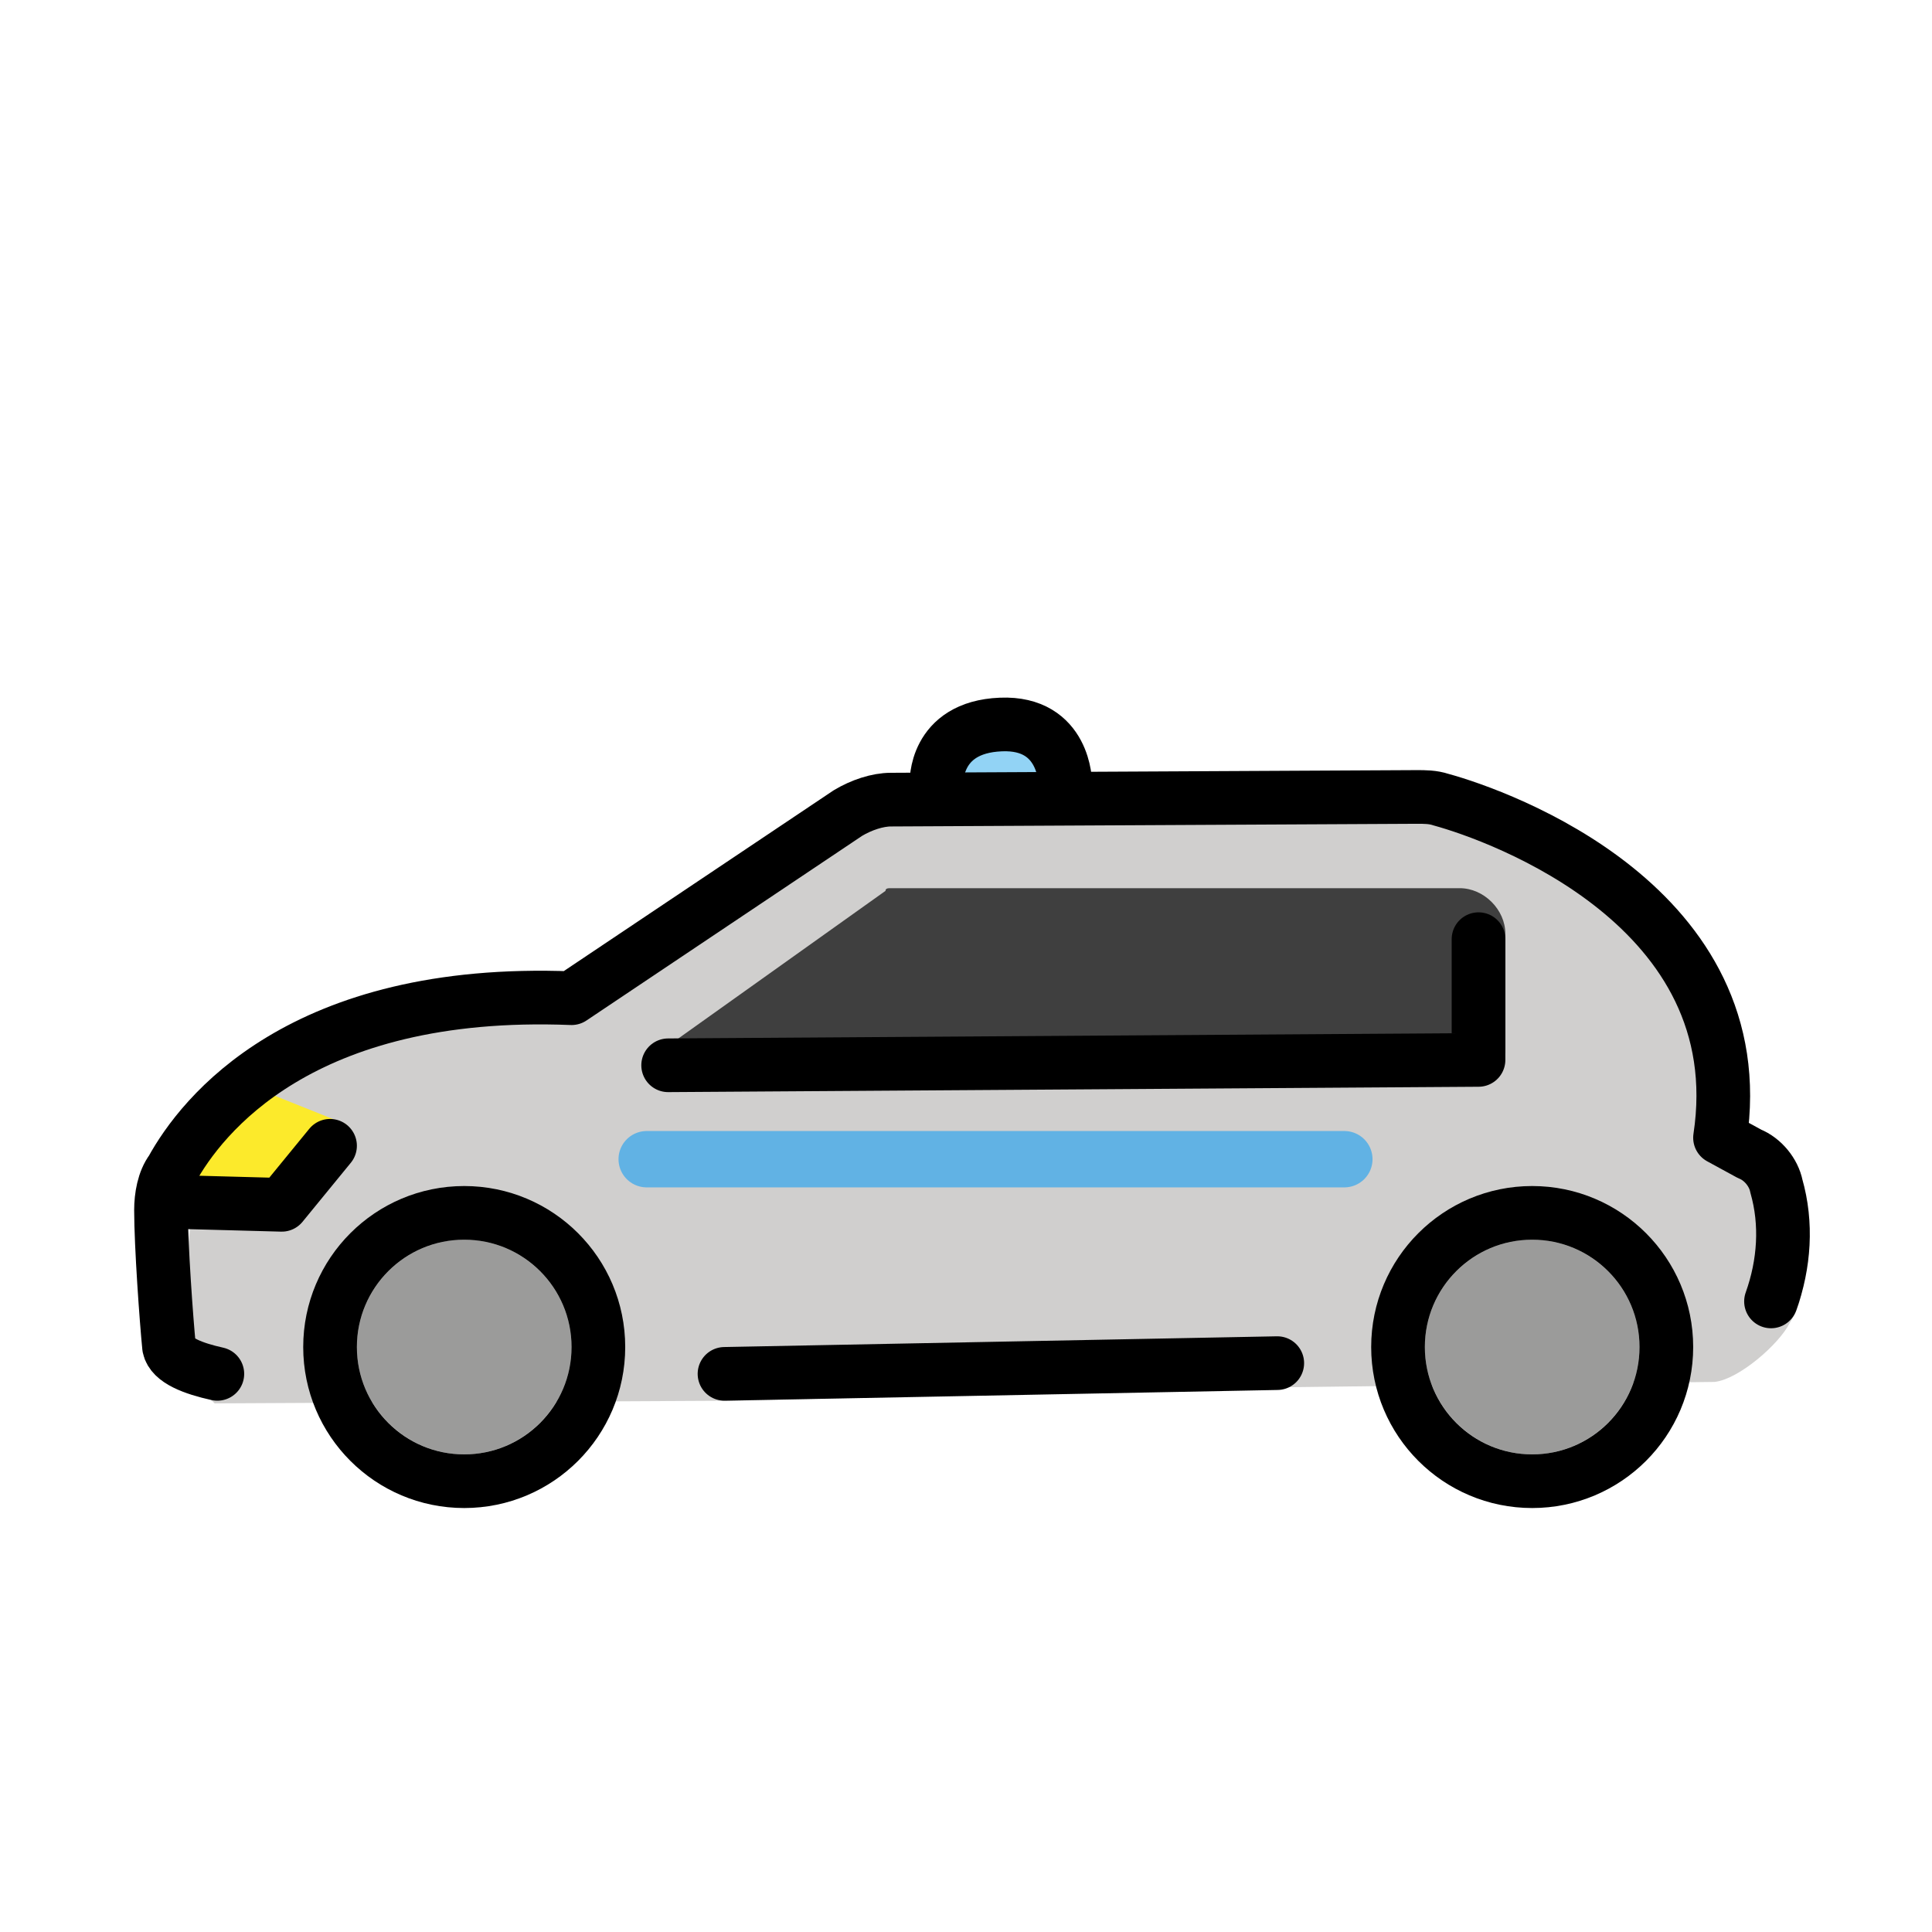
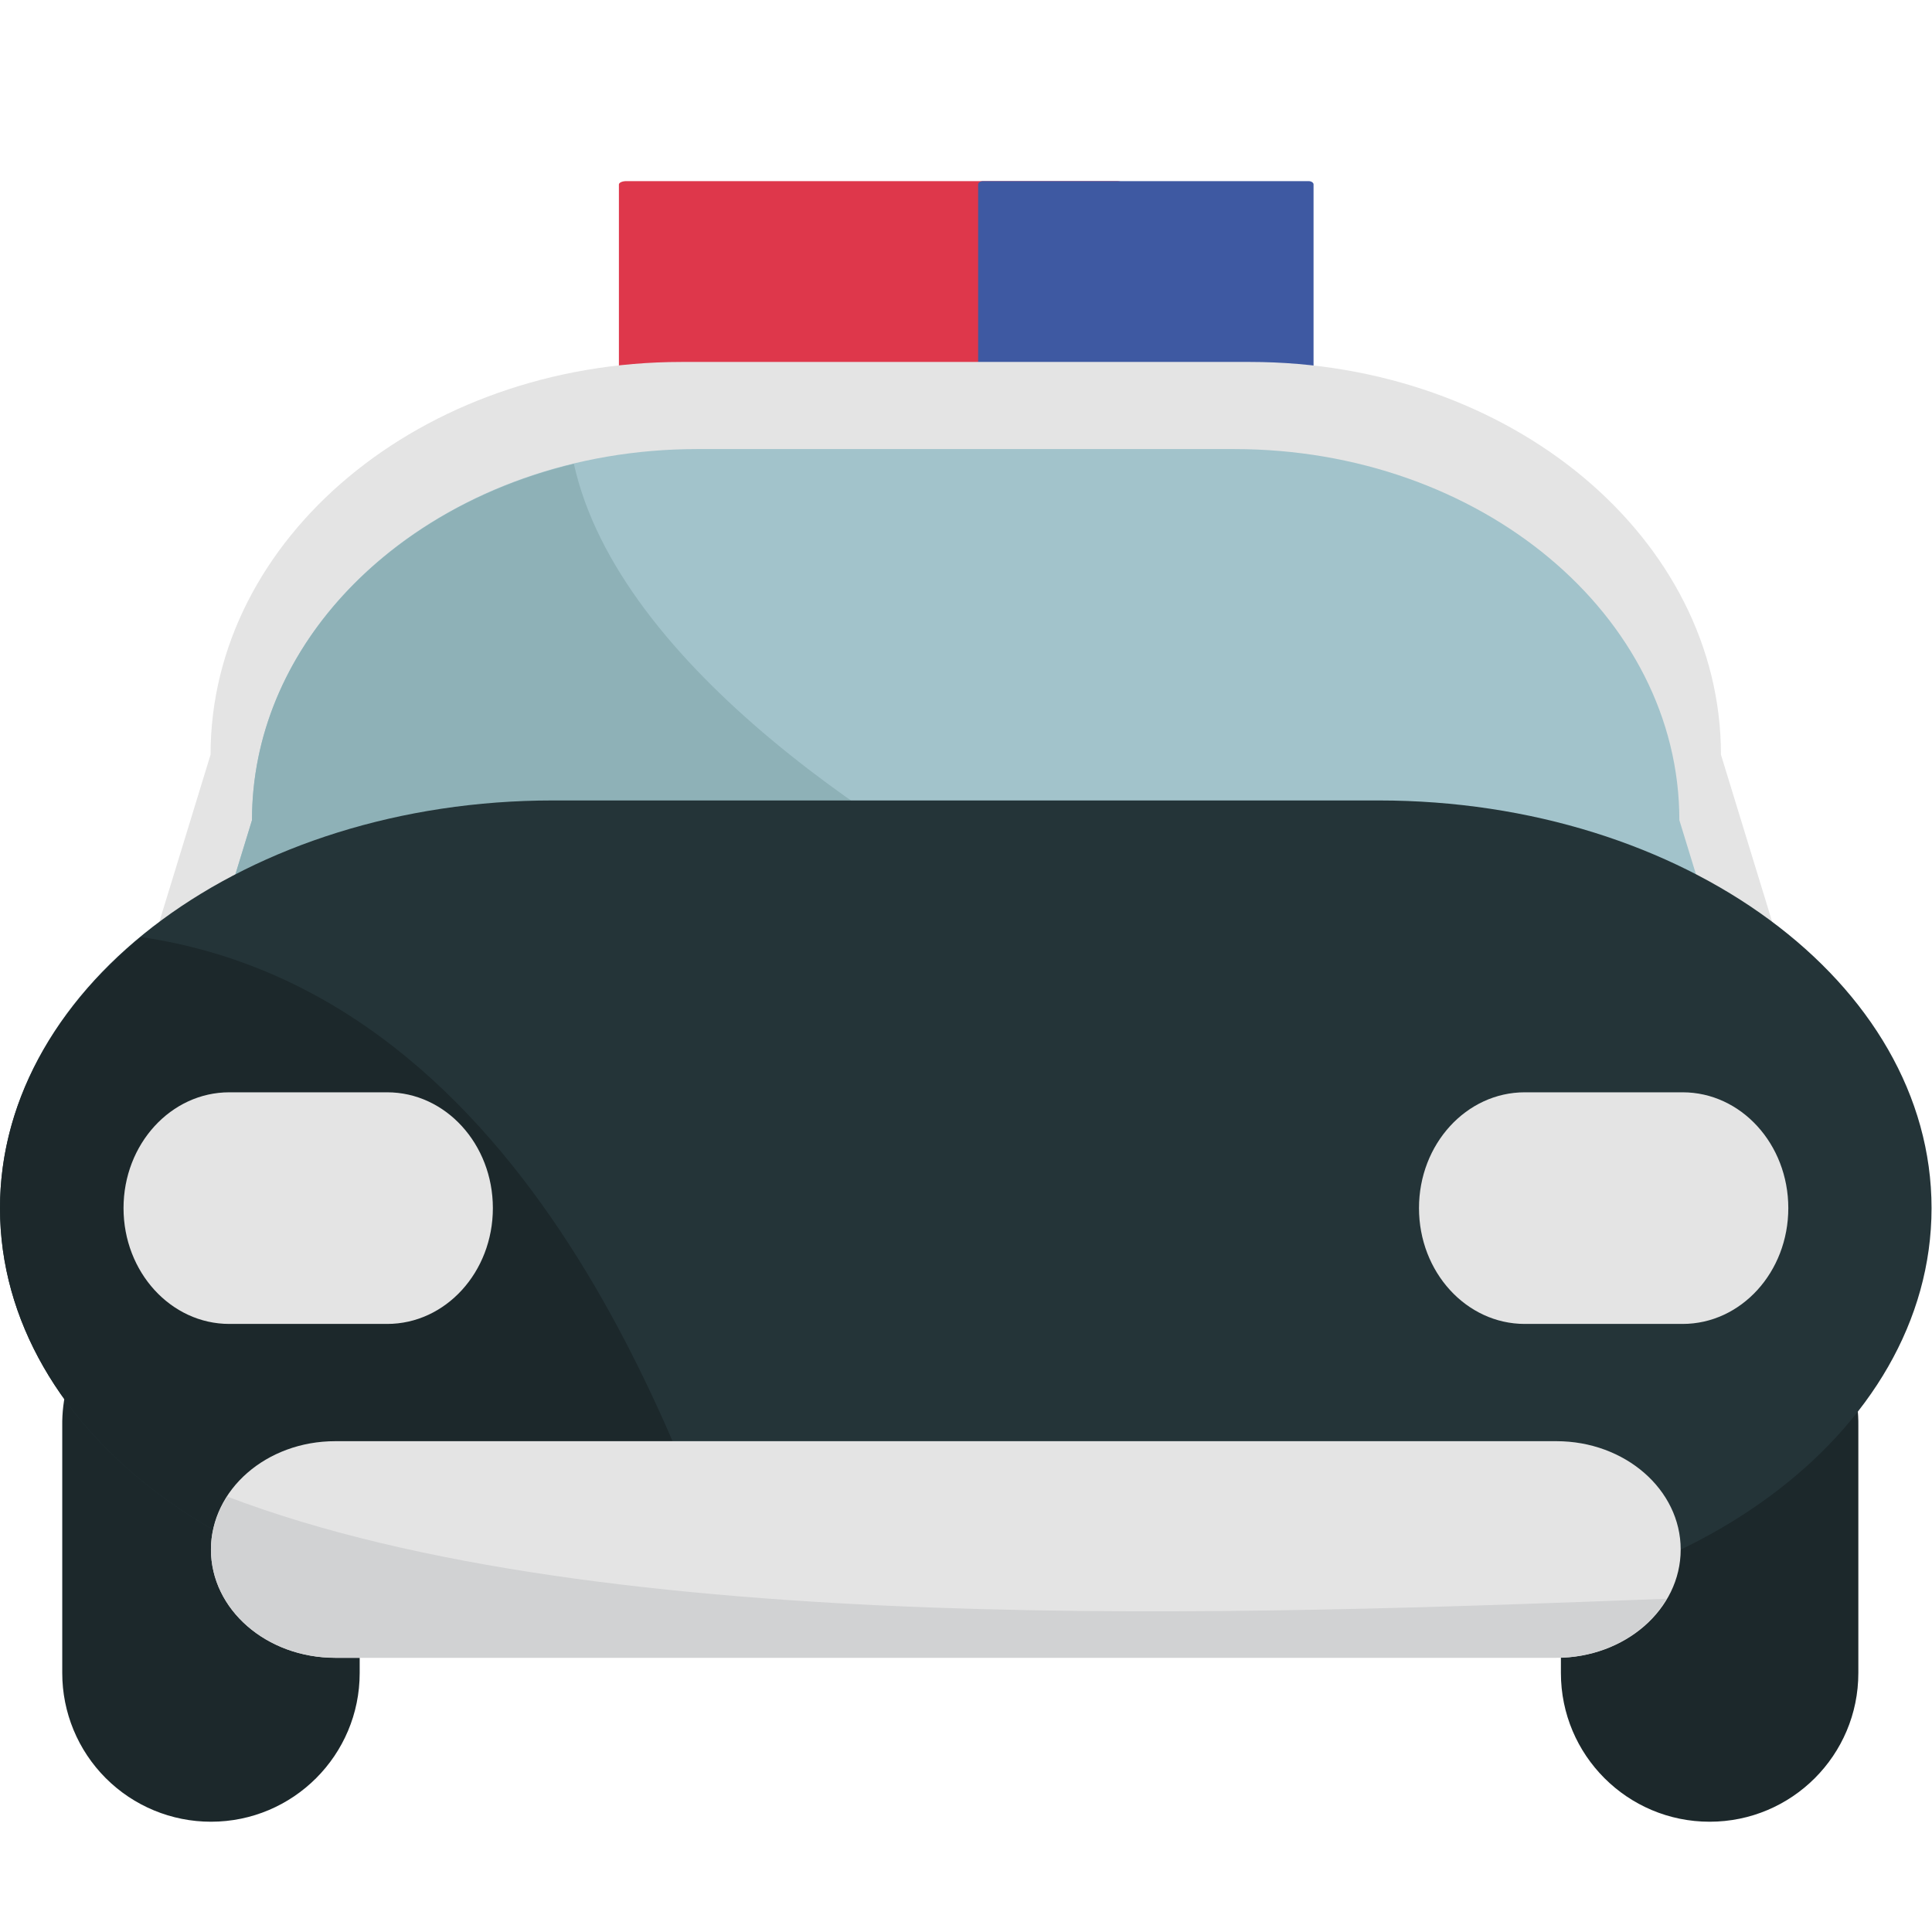
- <svg xmlns="http://www.w3.org/2000/svg" id="emoji" viewBox="0 0 72 72" version="1.1">
-   <g id="color">
-     <path fill="#D0CFCE" d="M64.8,43.8l-1.1-0.6c-0.4-0.2-0.6-0.6-0.5-1c0.3-1.9,0.5-8.5-9.7-11.5c-0.2-0.1-0.4-0.1-0.6-0.1l-19.6,0.1 c-0.4,0-0.8,0.1-1.1,0.3l-10.3,6.9c-0.2,0.1-0.4,0.2-0.6,0.2c-1.9-0.1-3.7,0.1-5.6,0.4c-5.4,1.1-7.6,4-8.4,5.5 c-0.2,0.3-0.2,0.7-0.2,1c0.1,2.4-1.5,5.1,0.9,7.3l19.4-0.1l20.4-0.5l16.1-0.2c0.9-0.1,2.4-1.4,2.8-2.2C68.4,46.6,65,43.9,64.8,43.8 z" />
-     <path fill="#9B9B9A" d="M17.3,46.2c-2.2,0-4,1.8-4,4s1.8,4,4,4s4-1.8,4-4S19.5,46.2,17.3,46.2z" />
-     <path fill="#9B9B9A" d="M57.1,46.2c-2.2,0-4,1.8-4,4s1.8,4,4,4s4-1.8,4-4S59.3,46.2,57.1,46.2z" />
-     <path fill="#3F3F3F" d="M56.1,39.1v-4.3c0-0.9-0.8-1.7-1.7-1.7l0,0H33.2c-0.1,0-0.2,0-0.2,0.1l-8,5.7c-0.2,0.1-0.2,0.4-0.1,0.6 c0.1,0.1,0.2,0.2,0.3,0.2c5.6,0,27.2-0.2,30.4-0.1C55.9,39.6,56.1,39.4,56.1,39.1C56.1,39.2,56.1,39.2,56.1,39.1z" />
-     <polygon fill="#FCEA2B" points="8.9,40.3 12.9,41.9 10.8,44.8 5.8,44.9" />
-     <path fill="#92D3F5" d="M34.9,29.2c0,0-0.1-2.1,2.4-2.2c2.4-0.1,2.4,2.2,2.4,2.2" />
-   </g>
-   <g id="hair" />
-   <g id="skin" />
-   <g id="skin-shadow" />
-   <g id="line">
-     <path fill="none" stroke="#000000" stroke-linecap="round" stroke-linejoin="round" stroke-miterlimit="10" stroke-width="2" d="M34.9,29.2c0,0-0.1-2.1,2.4-2.2c2.4-0.1,2.4,2.2,2.4,2.2" />
-     <line x1="47.6" x2="27" y1="50.8" y2="51.2" fill="none" stroke="#000000" stroke-linecap="round" stroke-linejoin="round" stroke-width="2" />
-     <path fill="none" stroke="#000000" stroke-linecap="round" stroke-linejoin="round" stroke-width="2" d="M8.1,51.2 c-0.9-0.2-1.7-0.5-1.8-1c-0.1-1-0.3-3.8-0.3-5.1c0-0.5,0.1-1.1,0.4-1.5c1.1-2,4.8-6.8,14.9-6.4l10.3-6.9c0.5-0.3,1.1-0.5,1.6-0.5 l19.6-0.1c0.3,0,0.6,0,0.9,0.1c2.2,0.6,11.7,4,10.4,12.6l1.1,0.6c0.5,0.2,0.9,0.7,1,1.2c0.4,1.4,0.3,2.9-0.2,4.3" />
-     <polyline fill="none" stroke="#000000" stroke-linecap="round" stroke-linejoin="round" stroke-width="2" points="24.9,39.7 55.1,39.5 55.1,35" />
-     <circle cx="17.3" cy="50.2" r="5" fill="none" stroke="#000000" stroke-linecap="round" stroke-linejoin="round" stroke-width="2" />
-     <circle cx="57.1" cy="50.2" r="5" fill="none" stroke="#000000" stroke-linecap="round" stroke-linejoin="round" stroke-width="2" />
-     <polyline fill="none" stroke="#000000" stroke-linecap="round" stroke-linejoin="round" stroke-width="2" points="12.3,42.7 10.5,44.9 6.8,44.8" />
-     <line x1="24.1" x2="50.1" y1="43.2" y2="43.2" fill="none" stroke="#000000" stroke-linecap="round" stroke-linejoin="round" stroke-miterlimit="10" stroke-width="2" />
-   </g>
-   <g id="color-foreground">
-     <line id="xx" x1="24.1" x2="50.1" y1="43.2" y2="43.2" fill="none" stroke="#61B2E4" stroke-linecap="round" stroke-linejoin="round" stroke-miterlimit="10" stroke-width="2.1" />
-   </g>
+ <svg xmlns="http://www.w3.org/2000/svg" width="64" height="64" viewBox="0 0 64 64">
+   <path fill="#1c282b" d="M11.915 55.42a4.926 4.926 0 0 1-4.927 4.927a4.924 4.924 0 0 1-4.926-4.927v-8.182a4.927 4.927 0 1 1 9.853 0zm49.645 0a4.925 4.925 0 0 1-4.926 4.927a4.926 4.926 0 0 1-4.927-4.927v-8.182a4.927 4.927 0 1 1 9.853 0z" />
+   <path fill="#de374b" d="M36.992 6H20.746c-.133 0-.244.05-.244.111v7.167c0 .059.111.111.244.111h16.246a.4.4 0 0 0 .17-.031l.002-.002l.007-.004c.039-.015.065-.041.065-.074V6.111c0-.061-.111-.111-.244-.111" />
+   <path fill="#3e59a2" d="M43.35 6H32.563c-.087 0-.161.05-.161.111v7.167c0 .059.074.111.161.111h10.786a.2.2 0 0 0 .113-.031v-.002l.004-.004a.09.09 0 0 0 .047-.074V6.111C43.515 6.05 43.437 6 43.35 6" />
+   <path fill="#e4e4e4" d="M59.24 32.28c0 7.188-6.985 5.731-15.603 5.731H20.346c-8.616 0-15.602 1.457-15.602-5.731L6.975 25c0-7.184 6.986-13.01 15.602-13.01h18.828c8.619 0 15.604 5.825 15.604 13.01z" />
+   <path fill="#a2c3cb" d="M57.745 34.05c0 6.792-6.603 5.415-14.743 5.415h-22.02c-8.141 0-14.743 1.377-14.743-5.415l2.109-6.881c0-6.79 6.603-12.293 14.743-12.293h17.797c8.141 0 14.743 5.504 14.743 12.293l2.111 6.881" />
+   <path fill="#8eb1b7" d="M35.2 30.638c-5.612-2.708-14.708-8.561-16.189-15.272c-6.156 1.477-10.664 6.196-10.664 11.805l-2.109 6.881c0 6.792 6.602 5.415 14.743 5.415h22.02c6.621 0 12.227.91 14.09-2.408c-7.619-1.262-15.09-3.144-21.883-6.421" />
+   <path fill="#243438" d="M63.985 40.02c0 7.46-8.199 13.504-18.314 13.504H18.314C8.202 53.524 0 47.484 0 40.02c0-7.457 8.202-13.504 18.314-13.504h27.357c10.115 0 18.314 6.05 18.314 13.504" />
+   <path fill="#1c282b" d="M4.665 31.04C1.774 33.426 0 36.566 0 40.021c0 7.46 8.202 13.504 18.314 13.504h6.21c-1.811-4.77-6.707-20.559-19.859-22.485" />
+   <path fill="#e4e4e4" d="M55.675 51.33c0 1.985-1.843 3.588-4.118 3.588H11.106c-2.279 0-4.118-1.603-4.118-3.588c0-1.983 1.839-3.589 4.118-3.589h40.451c2.275 0 4.118 1.606 4.118 3.589" />
+   <path fill="#d1d2d3" d="M7.531 49.577c-.336.519-.543 1.111-.543 1.75c0 1.985 1.839 3.588 4.118 3.588h40.451c1.595 0 2.964-.797 3.647-1.954c-13.855.519-35.16 1.384-47.673-3.384" />
+   <path fill="#e4e4e4" d="M16.327 40.02c0 2.12-1.566 3.837-3.501 3.837h-5.23c-1.935 0-3.504-1.717-3.504-3.837s1.569-3.836 3.504-3.836h5.229c1.935 0 3.502 1.717 3.502 3.836m42.913 0c0 2.12-1.566 3.837-3.501 3.837H50.51c-1.935 0-3.504-1.717-3.504-3.837s1.569-3.836 3.504-3.836h5.229c1.935 0 3.501 1.717 3.501 3.836" />
</svg>
